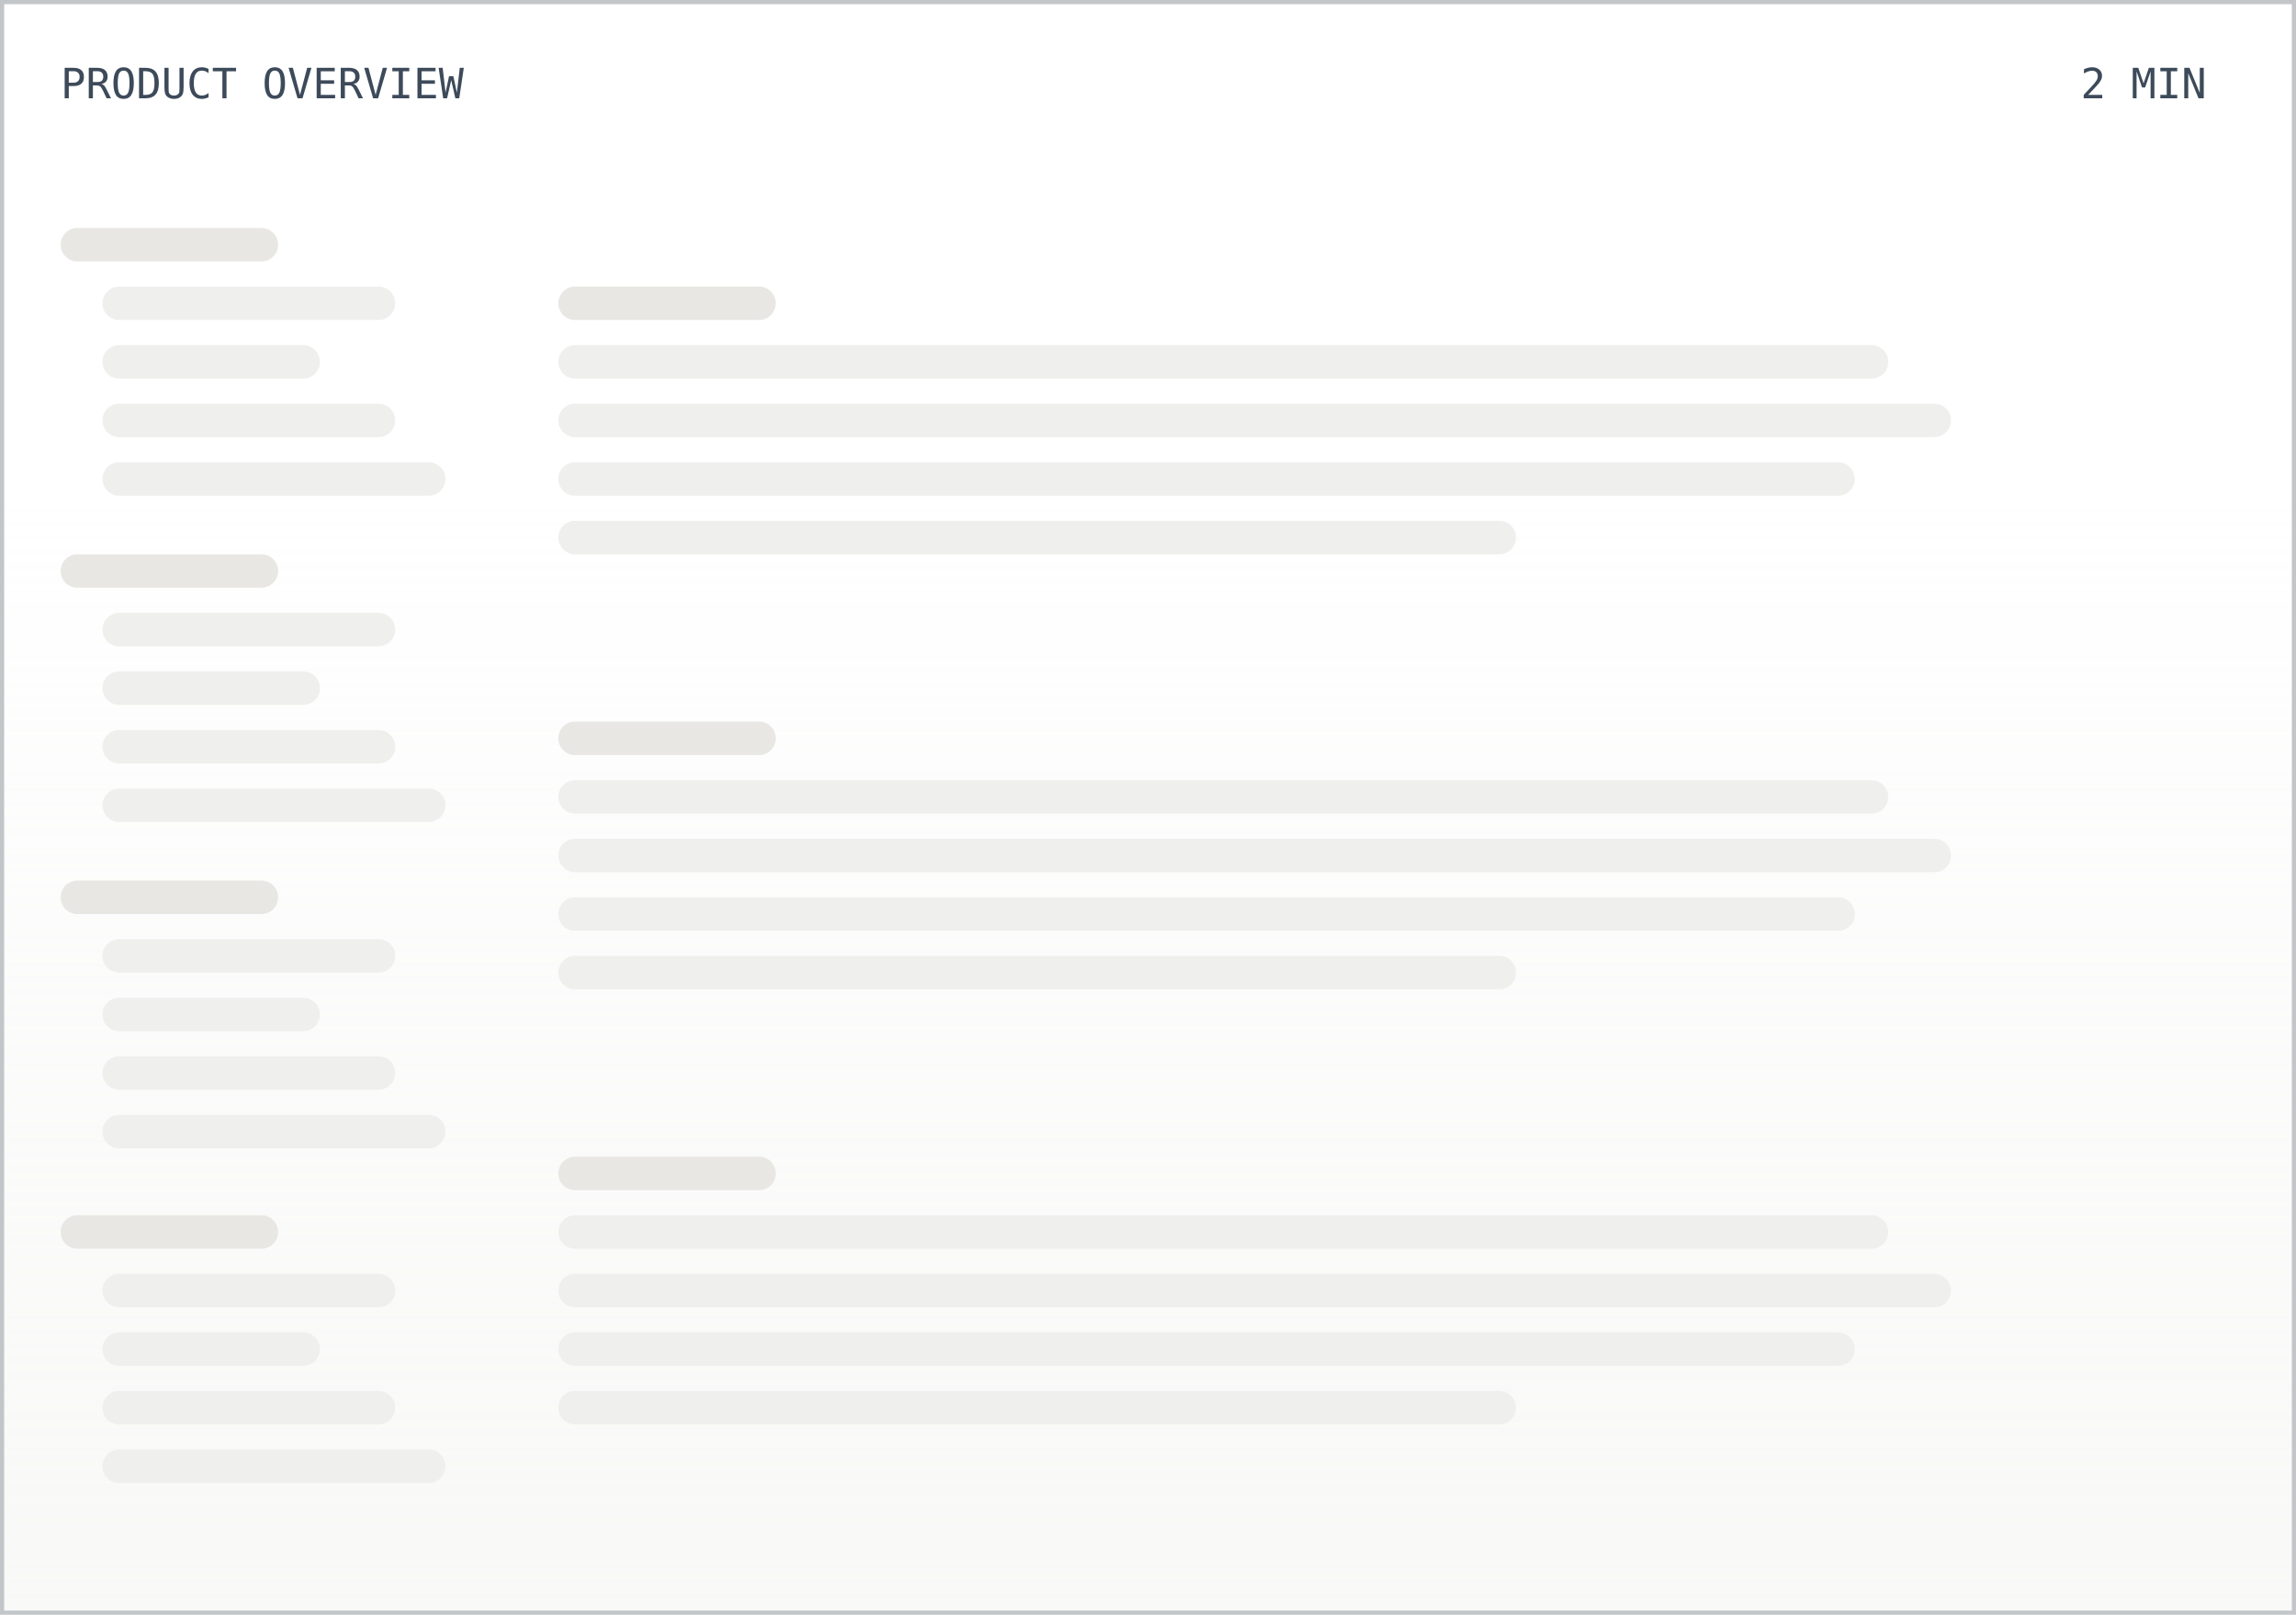
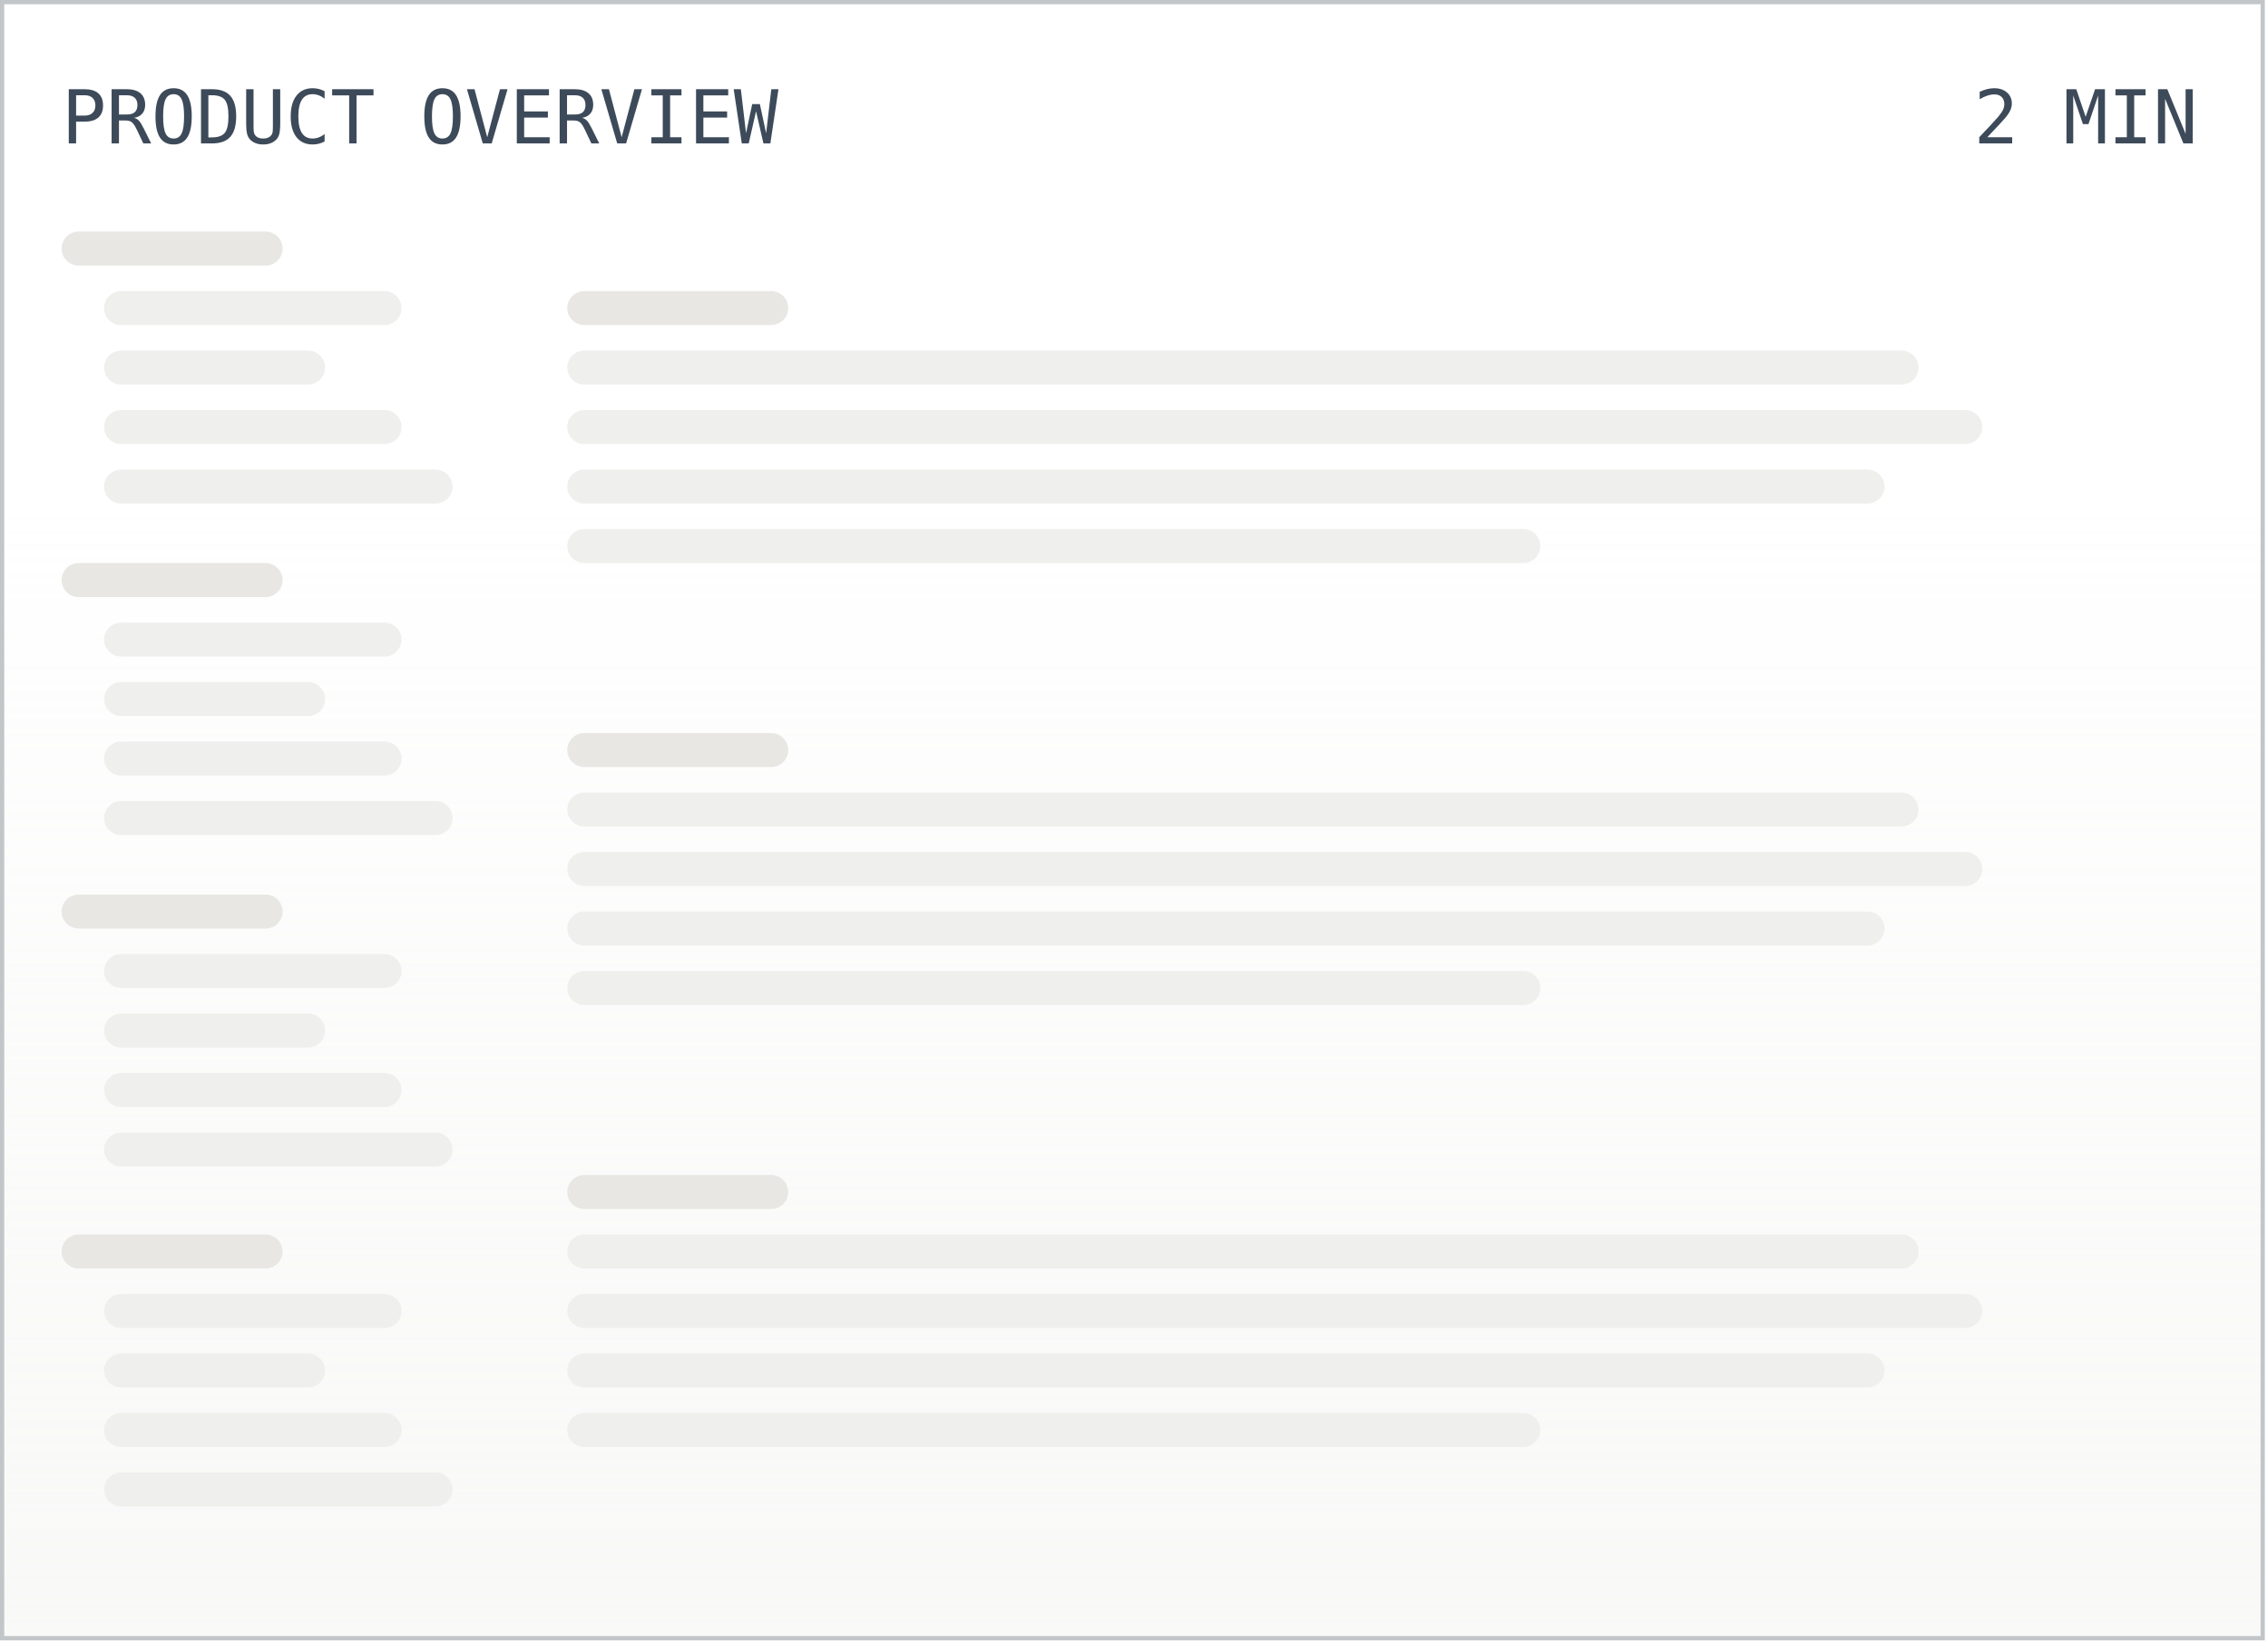
- <svg xmlns="http://www.w3.org/2000/svg" width="549" height="386" viewBox="0 0 549 386" fill="none">
-   <rect x="0.5" y="0.5" width="548" height="385" fill="url(#paint0_linear_14985_63764)" />
-   <rect x="0.5" y="0.5" width="548" height="385" stroke="#C3C6C9" />
-   <rect x="14.5" y="54.5" width="52" height="8" rx="4" fill="#E8E7E4" />
-   <rect x="133.5" y="68.5" width="52" height="8" rx="4" fill="#E8E7E4" />
-   <rect x="133.5" y="172.5" width="52" height="8" rx="4" fill="#E8E7E4" />
-   <rect x="14.5" y="132.5" width="52" height="8" rx="4" fill="#E8E7E4" />
-   <rect x="14.5" y="210.5" width="52" height="8" rx="4" fill="#E8E7E4" />
-   <rect x="24.5" y="68.5" width="70" height="8" rx="4" fill="#EFEFED" />
-   <rect x="24.5" y="146.5" width="70" height="8" rx="4" fill="#EFEFED" />
-   <rect x="24.5" y="224.5" width="70" height="8" rx="4" fill="#EFEFED" />
-   <rect x="24.5" y="82.5" width="52" height="8" rx="4" fill="#EFEFED" />
-   <rect x="24.5" y="160.5" width="52" height="8" rx="4" fill="#EFEFED" />
-   <rect x="24.5" y="238.5" width="52" height="8" rx="4" fill="#EFEFED" />
-   <rect x="24.5" y="96.5" width="70" height="8" rx="4" fill="#EFEFED" />
-   <rect x="24.5" y="174.5" width="70" height="8" rx="4" fill="#EFEFED" />
-   <rect x="24.5" y="252.5" width="70" height="8" rx="4" fill="#EFEFED" />
-   <rect x="24.5" y="110.5" width="82" height="8" rx="4" fill="#EFEFED" />
-   <rect x="133.5" y="82.5" width="318" height="8" rx="4" fill="#EFEFED" />
-   <rect x="133.5" y="96.5" width="333" height="8" rx="4" fill="#EFEFED" />
-   <rect x="133.5" y="110.5" width="310" height="8" rx="4" fill="#EFEFED" />
-   <rect x="133.5" y="124.5" width="229" height="8" rx="4" fill="#EFEFED" />
-   <rect x="133.5" y="186.5" width="318" height="8" rx="4" fill="#EFEFED" />
-   <rect x="133.5" y="200.5" width="333" height="8" rx="4" fill="#EFEFED" />
-   <rect x="133.5" y="214.5" width="310" height="8" rx="4" fill="#EFEFED" />
-   <rect x="133.5" y="228.5" width="229" height="8" rx="4" fill="#EFEFED" />
-   <rect x="133.5" y="276.5" width="52" height="8" rx="4" fill="#E8E7E4" />
-   <rect x="133.5" y="290.5" width="318" height="8" rx="4" fill="#EFEFED" />
-   <rect x="133.5" y="304.5" width="333" height="8" rx="4" fill="#EFEFED" />
-   <rect x="133.5" y="318.5" width="310" height="8" rx="4" fill="#EFEFED" />
-   <rect x="133.5" y="332.5" width="229" height="8" rx="4" fill="#EFEFED" />
-   <rect x="24.5" y="188.5" width="82" height="8" rx="4" fill="#EFEFED" />
-   <rect x="24.5" y="266.5" width="82" height="8" rx="4" fill="#EFEFED" />
-   <rect x="14.5" y="290.5" width="52" height="8" rx="4" fill="#E8E7E4" />
-   <rect x="24.5" y="304.5" width="70" height="8" rx="4" fill="#EFEFED" />
-   <rect x="24.5" y="318.5" width="52" height="8" rx="4" fill="#EFEFED" />
-   <rect x="24.5" y="332.5" width="70" height="8" rx="4" fill="#EFEFED" />
-   <rect x="24.5" y="346.5" width="82" height="8" rx="4" fill="#EFEFED" />
-   <path opacity="0.8" d="M16.448 17.02V19.76H17.591C18.047 19.76 18.401 19.639 18.655 19.398C18.912 19.158 19.041 18.821 19.041 18.388C19.041 17.955 18.914 17.619 18.66 17.382C18.406 17.141 18.05 17.02 17.591 17.02H16.448ZM15.462 16.21H17.591C18.405 16.21 19.021 16.395 19.441 16.767C19.861 17.134 20.071 17.675 20.071 18.388C20.071 19.107 19.861 19.651 19.441 20.019C19.025 20.386 18.408 20.57 17.591 20.57H16.448V23.5H15.462V16.21ZM24.236 20.058C24.49 20.123 24.707 20.246 24.886 20.429C25.065 20.608 25.288 20.967 25.555 21.508L26.546 23.5H25.486L24.617 21.659C24.366 21.135 24.14 20.798 23.939 20.648C23.74 20.495 23.48 20.419 23.157 20.419H22.215V23.5H21.224V16.21H23.255C24.056 16.21 24.669 16.391 25.096 16.752C25.522 17.113 25.735 17.636 25.735 18.319C25.735 18.801 25.604 19.195 25.34 19.501C25.079 19.804 24.712 19.989 24.236 20.058ZM22.215 17.02V19.608H23.294C23.766 19.608 24.117 19.503 24.349 19.291C24.58 19.079 24.695 18.756 24.695 18.319C24.695 17.899 24.572 17.579 24.324 17.357C24.08 17.133 23.724 17.02 23.255 17.02H22.215ZM30.97 19.862C30.97 18.791 30.859 18.026 30.638 17.567C30.42 17.108 30.06 16.879 29.559 16.879C29.061 16.879 28.701 17.108 28.48 17.567C28.261 18.026 28.152 18.791 28.152 19.862C28.152 20.93 28.261 21.693 28.48 22.152C28.701 22.611 29.061 22.841 29.559 22.841C30.06 22.841 30.42 22.613 30.638 22.157C30.859 21.698 30.97 20.933 30.97 19.862ZM32 19.862C32 21.132 31.798 22.079 31.395 22.704C30.994 23.329 30.382 23.642 29.559 23.642C28.735 23.642 28.123 23.331 27.723 22.709C27.322 22.087 27.122 21.138 27.122 19.862C27.122 18.59 27.322 17.641 27.723 17.016C28.126 16.391 28.738 16.078 29.559 16.078C30.382 16.078 30.994 16.391 31.395 17.016C31.798 17.641 32 18.59 32 19.862ZM34.705 22.689C35.535 22.689 36.115 22.486 36.443 22.079C36.772 21.669 36.937 20.93 36.937 19.862C36.937 18.785 36.772 18.043 36.443 17.636C36.118 17.226 35.538 17.02 34.705 17.02H34.236V22.689H34.705ZM34.725 16.21C35.838 16.21 36.658 16.506 37.185 17.099C37.713 17.691 37.977 18.612 37.977 19.862C37.977 21.106 37.713 22.024 37.185 22.616C36.658 23.205 35.838 23.5 34.725 23.5H33.245V16.21H34.725ZM39.319 20.702V16.21H40.31V21.151C40.31 21.506 40.32 21.76 40.34 21.913C40.359 22.063 40.394 22.178 40.442 22.26C40.547 22.452 40.696 22.597 40.892 22.694C41.09 22.792 41.329 22.841 41.609 22.841C41.893 22.841 42.132 22.792 42.327 22.694C42.523 22.597 42.674 22.452 42.781 22.26C42.83 22.178 42.864 22.063 42.884 21.913C42.903 21.763 42.913 21.513 42.913 21.161V16.21H43.899V20.702C43.899 21.448 43.852 21.978 43.758 22.294C43.667 22.606 43.507 22.865 43.279 23.07C43.065 23.262 42.819 23.406 42.542 23.5C42.265 23.594 41.954 23.642 41.609 23.642C41.268 23.642 40.958 23.594 40.682 23.5C40.405 23.406 40.158 23.262 39.94 23.07C39.715 22.869 39.555 22.608 39.461 22.289C39.367 21.967 39.319 21.438 39.319 20.702ZM49.866 23.241C49.616 23.375 49.358 23.474 49.095 23.539C48.831 23.607 48.551 23.642 48.255 23.642C47.321 23.642 46.595 23.311 46.077 22.65C45.563 21.99 45.306 21.06 45.306 19.862C45.306 18.671 45.565 17.743 46.082 17.079C46.603 16.412 47.327 16.078 48.255 16.078C48.551 16.078 48.831 16.112 49.095 16.181C49.358 16.246 49.616 16.345 49.866 16.479V17.489C49.625 17.291 49.367 17.139 49.09 17.035C48.813 16.931 48.535 16.879 48.255 16.879C47.614 16.879 47.133 17.126 46.815 17.621C46.495 18.116 46.336 18.863 46.336 19.862C46.336 20.858 46.495 21.604 46.815 22.099C47.133 22.593 47.614 22.841 48.255 22.841C48.541 22.841 48.821 22.789 49.095 22.685C49.371 22.58 49.629 22.429 49.866 22.23V23.241ZM50.882 16.21H56.443V17.04H54.163V23.5H53.172V17.04H50.882V16.21ZM67.122 19.862C67.122 18.791 67.011 18.026 66.79 17.567C66.572 17.108 66.212 16.879 65.711 16.879C65.213 16.879 64.853 17.108 64.632 17.567C64.414 18.026 64.305 18.791 64.305 19.862C64.305 20.93 64.414 21.693 64.632 22.152C64.853 22.611 65.213 22.841 65.711 22.841C66.212 22.841 66.572 22.613 66.79 22.157C67.011 21.698 67.122 20.933 67.122 19.862ZM68.152 19.862C68.152 21.132 67.951 22.079 67.547 22.704C67.147 23.329 66.534 23.642 65.711 23.642C64.887 23.642 64.275 23.331 63.875 22.709C63.475 22.087 63.274 21.138 63.274 19.862C63.274 18.59 63.475 17.641 63.875 17.016C64.279 16.391 64.891 16.078 65.711 16.078C66.534 16.078 67.147 16.391 67.547 17.016C67.951 17.641 68.152 18.59 68.152 19.862ZM71.736 22.67L73.45 16.21H74.471L72.337 23.5H71.141L69.007 16.21H70.027L71.736 22.67ZM75.716 16.21H80.042V17.04H76.702V19.198H79.895V20.028H76.702V22.67H80.135V23.5H75.716V16.21ZM84.49 20.058C84.744 20.123 84.961 20.246 85.14 20.429C85.319 20.608 85.542 20.967 85.809 21.508L86.8 23.5H85.74L84.871 21.659C84.62 21.135 84.394 20.798 84.192 20.648C83.994 20.495 83.733 20.419 83.411 20.419H82.469V23.5H81.478V16.21H83.509C84.31 16.21 84.923 16.391 85.35 16.752C85.776 17.113 85.989 17.636 85.989 18.319C85.989 18.801 85.857 19.195 85.594 19.501C85.333 19.804 84.966 19.989 84.49 20.058ZM82.469 17.02V19.608H83.548C84.02 19.608 84.371 19.503 84.603 19.291C84.834 19.079 84.949 18.756 84.949 18.319C84.949 17.899 84.826 17.579 84.578 17.357C84.334 17.133 83.978 17.02 83.509 17.02H82.469ZM89.812 22.67L91.526 16.21H92.547L90.413 23.5H89.217L87.083 16.21H88.103L89.812 22.67ZM93.811 16.21H97.859V17.04H96.331V22.67H97.859V23.5H93.811V22.67H95.34V17.04H93.811V16.21ZM99.817 16.21H104.144V17.04H100.804V19.198H103.997V20.028H100.804V22.67H104.236V23.5H99.817V16.21ZM104.881 16.21H105.843L106.541 22.128L107.371 18.212H108.401L109.241 22.138L109.939 16.21H110.901L109.812 23.5H108.88L107.889 19.169L106.902 23.5H105.97L104.881 16.21Z" fill="#0C1D31" />
-   <path opacity="0.8" d="M499.321 22.67H502.671V23.5H498.242V22.67C498.851 22.029 499.383 21.462 499.839 20.971C500.295 20.479 500.609 20.133 500.781 19.931C501.107 19.534 501.326 19.213 501.44 18.969C501.554 18.721 501.611 18.469 501.611 18.212C501.611 17.805 501.491 17.486 501.25 17.255C501.012 17.024 500.685 16.908 500.269 16.908C499.972 16.908 499.661 16.962 499.336 17.069C499.01 17.177 498.665 17.34 498.301 17.558V16.561C498.636 16.402 498.965 16.282 499.287 16.2C499.613 16.119 499.933 16.078 500.249 16.078C500.962 16.078 501.535 16.269 501.968 16.649C502.404 17.027 502.622 17.523 502.622 18.139C502.622 18.451 502.549 18.764 502.402 19.076C502.259 19.389 502.025 19.734 501.699 20.111C501.517 20.323 501.252 20.616 500.903 20.99C500.558 21.365 500.031 21.924 499.321 22.67ZM509.971 16.21H511.289L512.549 19.921L513.818 16.21H515.142V23.5H514.229V17.06L512.93 20.902H512.183L510.879 17.06V23.5H509.971V16.21ZM516.558 16.21H520.605V17.04H519.077V22.67H520.605V23.5H516.558V22.67H518.086V17.04H516.558V16.21ZM522.28 16.21H523.53L525.991 22.211V16.21H526.943V23.5H525.693L523.232 17.499V23.5H522.28V16.21Z" fill="#0C1D31" />
+ <svg xmlns="http://www.w3.org/2000/svg" width="305" height="221" viewBox="0 0 305 221" fill="none">
+   <rect x="0.286" y="0.285" width="304" height="220" fill="url(#paint0_linear_15414_4149)" />
+   <rect x="0.286" y="0.285" width="304" height="220" stroke="#C3C6C9" stroke-width="0.571" />
+   <rect x="8.286" y="31.141" width="29.714" height="4.571" rx="2.286" fill="#E8E7E4" />
+   <rect x="76.286" y="39.141" width="29.714" height="4.571" rx="2.286" fill="#E8E7E4" />
+   <rect x="76.286" y="98.57" width="29.714" height="4.571" rx="2.286" fill="#E8E7E4" />
+   <rect x="8.286" y="75.715" width="29.714" height="4.571" rx="2.286" fill="#E8E7E4" />
+   <rect x="8.286" y="120.285" width="29.714" height="4.571" rx="2.286" fill="#E8E7E4" />
+   <rect x="14" y="39.141" width="40" height="4.571" rx="2.286" fill="#EFEFED" />
+   <rect x="14" y="83.715" width="40" height="4.571" rx="2.286" fill="#EFEFED" />
+   <rect x="14" y="128.285" width="40" height="4.571" rx="2.286" fill="#EFEFED" />
+   <rect x="14" y="47.141" width="29.714" height="4.571" rx="2.286" fill="#EFEFED" />
+   <rect x="14" y="91.715" width="29.714" height="4.571" rx="2.286" fill="#EFEFED" />
+   <rect x="14" y="136.285" width="29.714" height="4.571" rx="2.286" fill="#EFEFED" />
+   <rect x="14" y="55.141" width="40" height="4.571" rx="2.286" fill="#EFEFED" />
+   <rect x="14" y="99.715" width="40" height="4.571" rx="2.286" fill="#EFEFED" />
+   <rect x="14" y="144.285" width="40" height="4.571" rx="2.286" fill="#EFEFED" />
+   <rect x="14" y="63.141" width="46.857" height="4.571" rx="2.286" fill="#EFEFED" />
+   <rect x="76.286" y="47.141" width="181.714" height="4.571" rx="2.286" fill="#EFEFED" />
+   <rect x="76.286" y="55.141" width="190.286" height="4.571" rx="2.286" fill="#EFEFED" />
+   <rect x="76.286" y="63.141" width="177.143" height="4.571" rx="2.286" fill="#EFEFED" />
+   <rect x="76.286" y="71.141" width="130.857" height="4.571" rx="2.286" fill="#EFEFED" />
+   <rect x="76.286" y="106.57" width="181.714" height="4.571" rx="2.286" fill="#EFEFED" />
+   <rect x="76.286" y="114.57" width="190.286" height="4.571" rx="2.286" fill="#EFEFED" />
+   <rect x="76.286" y="122.57" width="177.143" height="4.571" rx="2.286" fill="#EFEFED" />
+   <rect x="76.286" y="130.57" width="130.857" height="4.571" rx="2.286" fill="#EFEFED" />
+   <rect x="76.286" y="158" width="29.714" height="4.571" rx="2.286" fill="#E8E7E4" />
+   <rect x="76.286" y="166" width="181.714" height="4.571" rx="2.286" fill="#EFEFED" />
+   <rect x="76.286" y="174" width="190.286" height="4.571" rx="2.286" fill="#EFEFED" />
+   <rect x="76.286" y="182" width="177.143" height="4.571" rx="2.286" fill="#EFEFED" />
+   <rect x="76.286" y="190" width="130.857" height="4.571" rx="2.286" fill="#EFEFED" />
+   <rect x="14" y="107.715" width="46.857" height="4.571" rx="2.286" fill="#EFEFED" />
+   <rect x="14" y="152.285" width="46.857" height="4.571" rx="2.286" fill="#EFEFED" />
+   <rect x="8.286" y="166" width="29.714" height="4.571" rx="2.286" fill="#E8E7E4" />
+   <rect x="14" y="174" width="40" height="4.571" rx="2.286" fill="#EFEFED" />
+   <rect x="14" y="182" width="29.714" height="4.571" rx="2.286" fill="#EFEFED" />
+   <rect x="14" y="190" width="40" height="4.571" rx="2.286" fill="#EFEFED" />
+   <rect x="14" y="198" width="46.857" height="4.571" rx="2.286" fill="#EFEFED" />
+   <path opacity="0.8" d="M10.234 12.806V15.545H11.377C11.832 15.545 12.187 15.425 12.441 15.184C12.698 14.943 12.827 14.606 12.827 14.173C12.827 13.74 12.7 13.405 12.446 13.167C12.192 12.926 11.835 12.806 11.377 12.806H10.234ZM9.248 11.995H11.377C12.19 11.995 12.807 12.181 13.227 12.552C13.647 12.92 13.857 13.46 13.857 14.173C13.857 14.892 13.647 15.436 13.227 15.804C12.81 16.172 12.194 16.355 11.377 16.355H10.234V19.285H9.248V11.995ZM18.022 15.843C18.276 15.908 18.492 16.032 18.671 16.214C18.85 16.393 19.073 16.753 19.34 17.293L20.331 19.285H19.272L18.403 17.444C18.152 16.92 17.926 16.583 17.724 16.434C17.526 16.281 17.265 16.204 16.943 16.204H16V19.285H15.009V11.995H17.041C17.841 11.995 18.455 12.176 18.881 12.537C19.308 12.898 19.521 13.421 19.521 14.104C19.521 14.586 19.389 14.98 19.125 15.286C18.865 15.589 18.497 15.774 18.022 15.843ZM16 12.806V15.394H17.08C17.552 15.394 17.903 15.288 18.134 15.076C18.365 14.865 18.481 14.541 18.481 14.104C18.481 13.685 18.357 13.364 18.11 13.143C17.866 12.918 17.509 12.806 17.041 12.806H16ZM24.755 15.648C24.755 14.576 24.645 13.812 24.423 13.352C24.205 12.894 23.846 12.664 23.344 12.664C22.846 12.664 22.486 12.894 22.265 13.352C22.047 13.812 21.938 14.576 21.938 15.648C21.938 16.715 22.047 17.479 22.265 17.938C22.486 18.396 22.846 18.626 23.344 18.626C23.846 18.626 24.205 18.398 24.423 17.942C24.645 17.483 24.755 16.718 24.755 15.648ZM25.786 15.648C25.786 16.917 25.584 17.864 25.18 18.489C24.78 19.114 24.168 19.427 23.344 19.427C22.521 19.427 21.909 19.116 21.508 18.494C21.108 17.872 20.908 16.924 20.908 15.648C20.908 14.375 21.108 13.426 21.508 12.801C21.912 12.176 22.524 11.863 23.344 11.863C24.168 11.863 24.78 12.176 25.18 12.801C25.584 13.426 25.786 14.375 25.786 15.648ZM28.491 18.475C29.321 18.475 29.9 18.271 30.229 17.864C30.558 17.454 30.722 16.715 30.722 15.648C30.722 14.57 30.558 13.828 30.229 13.421C29.904 13.011 29.324 12.806 28.491 12.806H28.022V18.475H28.491ZM28.51 11.995C29.623 11.995 30.444 12.291 30.971 12.884C31.498 13.476 31.762 14.398 31.762 15.648C31.762 16.891 31.498 17.809 30.971 18.401C30.444 18.991 29.623 19.285 28.51 19.285H27.031V11.995H28.51ZM33.105 16.487V11.995H34.096V16.936C34.096 17.291 34.106 17.545 34.126 17.698C34.145 17.848 34.179 17.963 34.228 18.045C34.332 18.237 34.482 18.382 34.677 18.48C34.876 18.577 35.115 18.626 35.395 18.626C35.678 18.626 35.917 18.577 36.113 18.48C36.308 18.382 36.459 18.237 36.567 18.045C36.616 17.963 36.65 17.848 36.669 17.698C36.689 17.549 36.699 17.298 36.699 16.946V11.995H37.685V16.487C37.685 17.233 37.638 17.763 37.544 18.079C37.452 18.392 37.293 18.65 37.065 18.855C36.85 19.047 36.604 19.191 36.328 19.285C36.051 19.38 35.74 19.427 35.395 19.427C35.053 19.427 34.744 19.38 34.467 19.285C34.191 19.191 33.943 19.047 33.725 18.855C33.501 18.654 33.341 18.393 33.247 18.074C33.152 17.752 33.105 17.223 33.105 16.487ZM43.652 19.026C43.401 19.16 43.144 19.259 42.88 19.324C42.617 19.393 42.337 19.427 42.041 19.427C41.106 19.427 40.38 19.096 39.863 18.436C39.349 17.775 39.091 16.845 39.091 15.648C39.091 14.456 39.35 13.528 39.868 12.864C40.389 12.197 41.113 11.863 42.041 11.863C42.337 11.863 42.617 11.898 42.88 11.966C43.144 12.031 43.401 12.13 43.652 12.264V13.274C43.411 13.076 43.152 12.925 42.876 12.82C42.599 12.716 42.321 12.664 42.041 12.664C41.399 12.664 40.919 12.912 40.6 13.406C40.281 13.901 40.122 14.648 40.122 15.648C40.122 16.644 40.281 17.389 40.6 17.884C40.919 18.379 41.399 18.626 42.041 18.626C42.327 18.626 42.607 18.574 42.88 18.47C43.157 18.366 43.414 18.214 43.652 18.016V19.026ZM44.667 11.995H50.229V12.825H47.949V19.285H46.958V12.825H44.667V11.995ZM60.908 15.648C60.908 14.576 60.797 13.812 60.576 13.352C60.358 12.894 59.998 12.664 59.497 12.664C58.998 12.664 58.639 12.894 58.417 13.352C58.199 13.812 58.09 14.576 58.09 15.648C58.09 16.715 58.199 17.479 58.417 17.938C58.639 18.396 58.998 18.626 59.497 18.626C59.998 18.626 60.358 18.398 60.576 17.942C60.797 17.483 60.908 16.718 60.908 15.648ZM61.938 15.648C61.938 16.917 61.736 17.864 61.333 18.489C60.932 19.114 60.32 19.427 59.497 19.427C58.673 19.427 58.061 19.116 57.661 18.494C57.26 17.872 57.06 16.924 57.06 15.648C57.06 14.375 57.26 13.426 57.661 12.801C58.064 12.176 58.676 11.863 59.497 11.863C60.32 11.863 60.932 12.176 61.333 12.801C61.736 13.426 61.938 14.375 61.938 15.648ZM65.522 18.455L67.236 11.995H68.256L66.123 19.285H64.926L62.792 11.995H63.813L65.522 18.455ZM69.501 11.995H73.828V12.825H70.488V14.983H73.681V15.813H70.488V18.455H73.92V19.285H69.501V11.995ZM78.276 15.843C78.53 15.908 78.746 16.032 78.925 16.214C79.104 16.393 79.327 16.753 79.594 17.293L80.585 19.285H79.526L78.657 17.444C78.406 16.92 78.18 16.583 77.978 16.434C77.779 16.281 77.519 16.204 77.197 16.204H76.254V19.285H75.263V11.995H77.294C78.095 11.995 78.709 12.176 79.135 12.537C79.562 12.898 79.775 13.421 79.775 14.104C79.775 14.586 79.643 14.98 79.379 15.286C79.119 15.589 78.751 15.774 78.276 15.843ZM76.254 12.806V15.394H77.334C77.805 15.394 78.157 15.288 78.388 15.076C78.619 14.865 78.735 14.541 78.735 14.104C78.735 13.685 78.611 13.364 78.364 13.143C78.12 12.918 77.763 12.806 77.294 12.806H76.254ZM83.598 18.455L85.312 11.995H86.332L84.199 19.285H83.002L80.869 11.995H81.889L83.598 18.455ZM87.597 11.995H91.645V12.825H90.117V18.455H91.645V19.285H87.597V18.455H89.126V12.825H87.597V11.995ZM93.603 11.995H97.929V12.825H94.589V14.983H97.783V15.813H94.589V18.455H98.022V19.285H93.603V11.995ZM98.666 11.995H99.628L100.327 17.913L101.157 13.997H102.187L103.027 17.923L103.725 11.995H104.687L103.598 19.285H102.666L101.674 14.954L100.688 19.285H99.755L98.666 11.995Z" fill="#0C1D31" />
+   <path opacity="0.8" d="M267.25 18.455H270.599V19.285H266.171V18.455C266.779 17.814 267.312 17.247 267.767 16.756C268.223 16.264 268.537 15.918 268.71 15.716C269.035 15.319 269.255 14.998 269.369 14.754C269.483 14.507 269.54 14.254 269.54 13.997C269.54 13.59 269.419 13.271 269.178 13.04C268.941 12.809 268.614 12.693 268.197 12.693C267.901 12.693 267.59 12.747 267.264 12.854C266.939 12.962 266.594 13.125 266.229 13.343V12.347C266.565 12.187 266.893 12.067 267.216 11.985C267.541 11.904 267.862 11.863 268.177 11.863C268.89 11.863 269.463 12.054 269.896 12.435C270.332 12.812 270.551 13.309 270.551 13.924C270.551 14.236 270.477 14.549 270.331 14.861C270.188 15.174 269.953 15.519 269.628 15.896C269.445 16.108 269.18 16.401 268.832 16.775C268.487 17.15 267.959 17.71 267.25 18.455ZM277.899 11.995H279.218L280.477 15.706L281.747 11.995H283.07V19.285H282.157V12.845L280.858 16.688H280.111L278.807 12.845V19.285H277.899V11.995ZM284.486 11.995H288.534V12.825H287.006V18.455H288.534V19.285H284.486V18.455H286.014V12.825H284.486V11.995ZM290.209 11.995H291.459L293.92 17.996V11.995H294.872V19.285H293.622L291.161 13.284V19.285H290.209V11.995Z" fill="#0C1D31" />
  <defs>
-     <linearGradient id="paint0_linear_14985_63764" x1="274.5" y1="0.5" x2="274.5" y2="385.5" gradientUnits="userSpaceOnUse">
+     <linearGradient id="paint0_linear_15414_4149" x1="152.286" y1="0.285" x2="152.286" y2="220.285" gradientUnits="userSpaceOnUse">
      <stop offset="0.303" stop-color="white" />
      <stop offset="1" stop-color="#F6F6F5" stop-opacity="0.7" />
    </linearGradient>
  </defs>
</svg>
